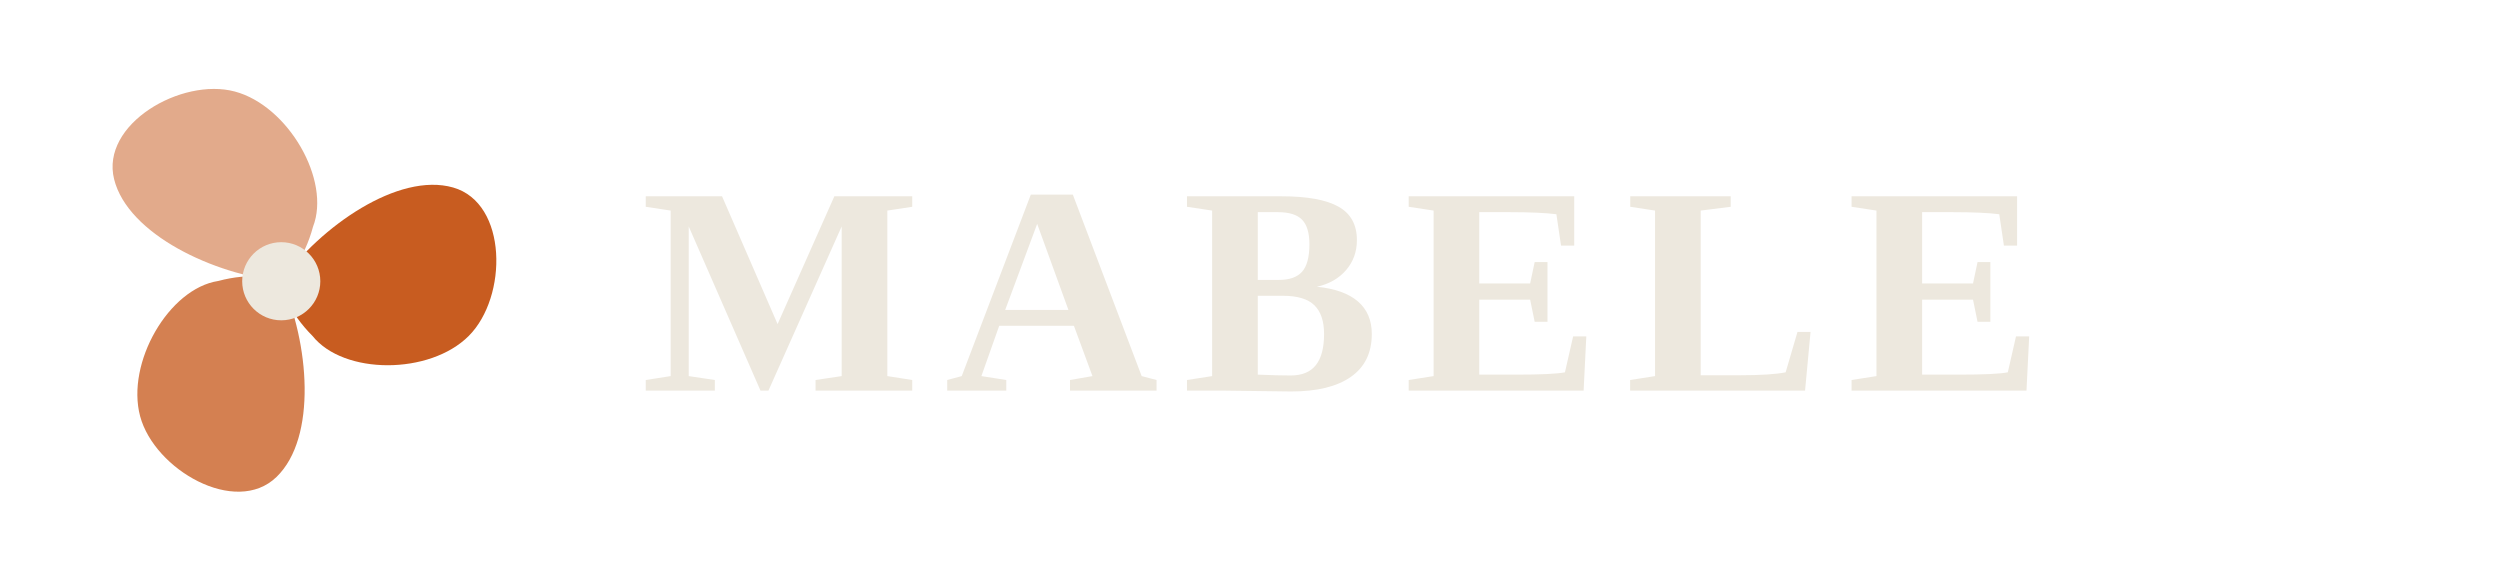
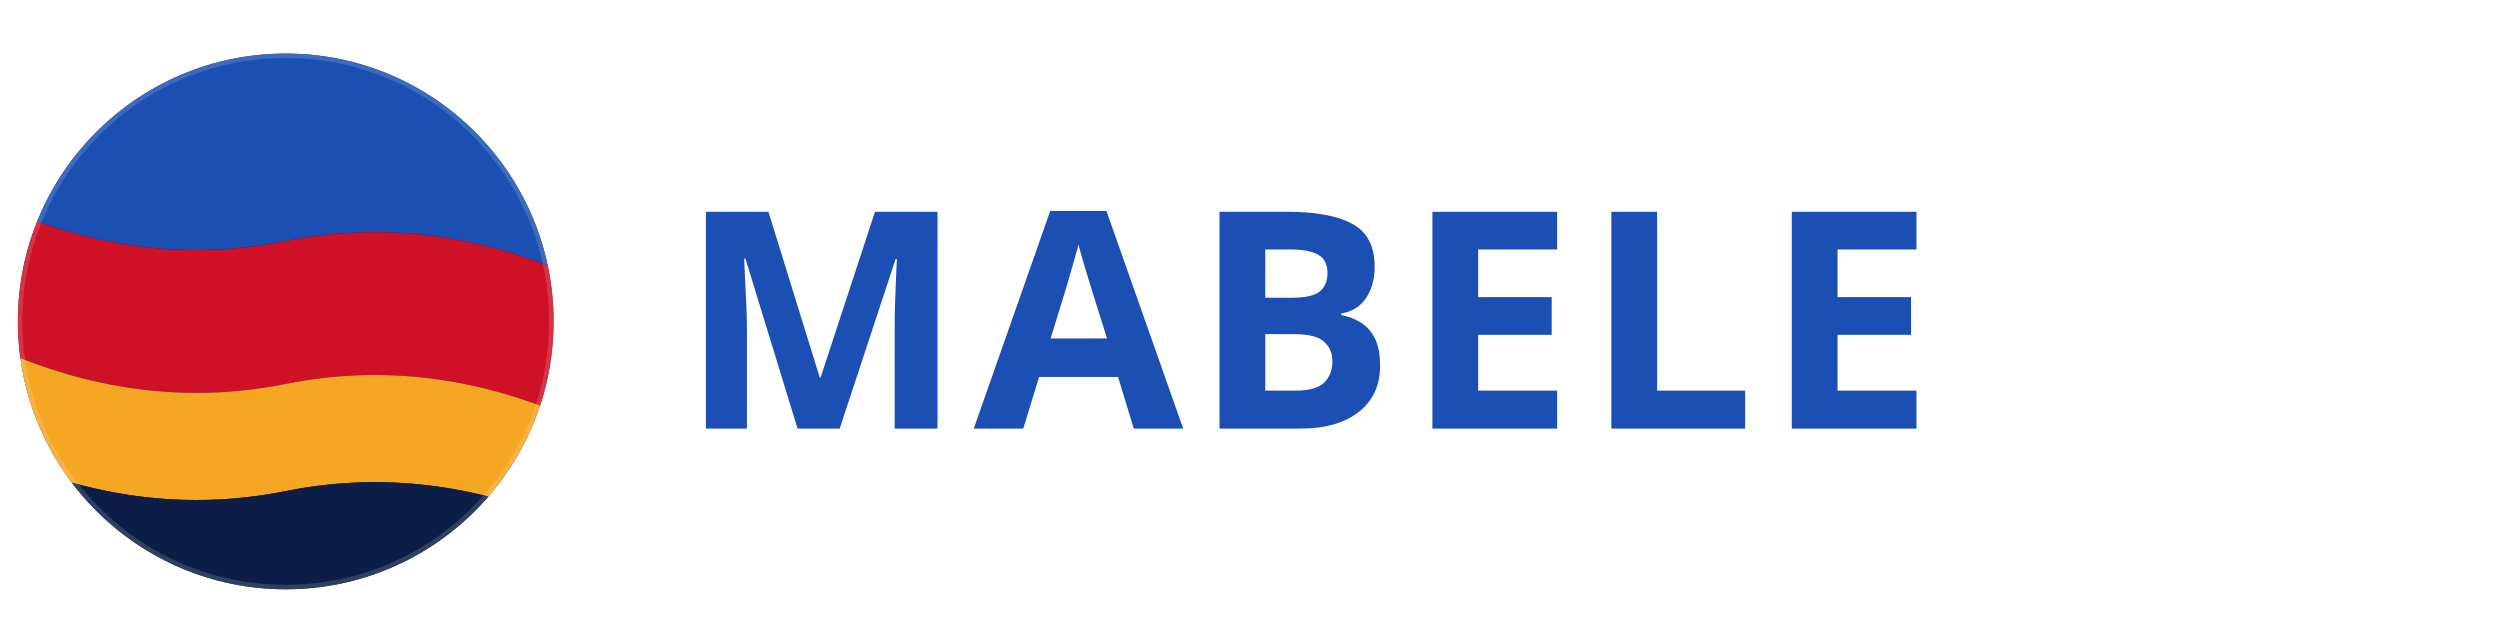
- <svg xmlns="http://www.w3.org/2000/svg" viewBox="0 0 320 72" fill="none">
-   <path d="M36,36 C41,29 51,22 58,24 C65,26 65,38 60,43 C55,48 44,48 40,43 C37,40 36,37 36,36 Z" fill="#C85C20" />
-   <path d="M36,36 C41,29 51,22 58,24 C65,26 65,38 60,43 C55,48 44,48 40,43 C37,40 36,37 36,36 Z" fill="#C85C20" opacity="0.78" transform="rotate(120,36,36)" />
-   <path d="M36,36 C41,29 51,22 58,24 C65,26 65,38 60,43 C55,48 44,48 40,43 C37,40 36,37 36,36 Z" fill="#C85C20" opacity="0.52" transform="rotate(240,36,36)" />
-   <circle cx="36" cy="36" r="5" fill="#EDE8DE" />
-   <text x="82" y="50" font-family="'Playfair Display', Georgia, 'Times New Roman', serif" font-weight="900" font-size="38" fill="#EDE8DE" letter-spacing="3">MABELE</text>
+ <svg xmlns="http://www.w3.org/2000/svg" viewBox="0 0 280 72" fill="none">
+   <defs>
+     <clipPath id="mark-clip">
+       <circle cx="32" cy="36" r="30" />
+     </clipPath>
+   </defs>
+   <circle cx="32" cy="36" r="30" fill="#0C1E47" />
+   <g clip-path="url(#mark-clip)">
+     <path d="M2,6 L62,6 L62,30 Q47,24 32,27 Q17,30 2,24 Z" fill="#1B4FB3" />
+     <path d="M2,24 Q17,30 32,27 Q47,24 62,30 L62,46 Q47,40 32,43 Q17,46 2,40 Z" fill="#CE1126" />
+     <path d="M2,40 Q17,46 32,43 Q47,40 62,46 L62,58 Q47,52 32,55 Q17,58 2,52 Z" fill="#F5A623" />
+     <path d="M2,52 Q17,58 32,55 Q47,52 62,58 L62,66 L2,66 Z" fill="#0C1E47" />
+   </g>
+   <circle cx="32" cy="36" r="30" fill="none" stroke="rgba(255,255,255,0.15)" stroke-width="1" />
+   <text x="76" y="48" font-family="'DM Sans', system-ui, sans-serif" font-weight="700" font-size="34" fill="#1B4FB3" letter-spacing="1">MABELE</text>
</svg>
